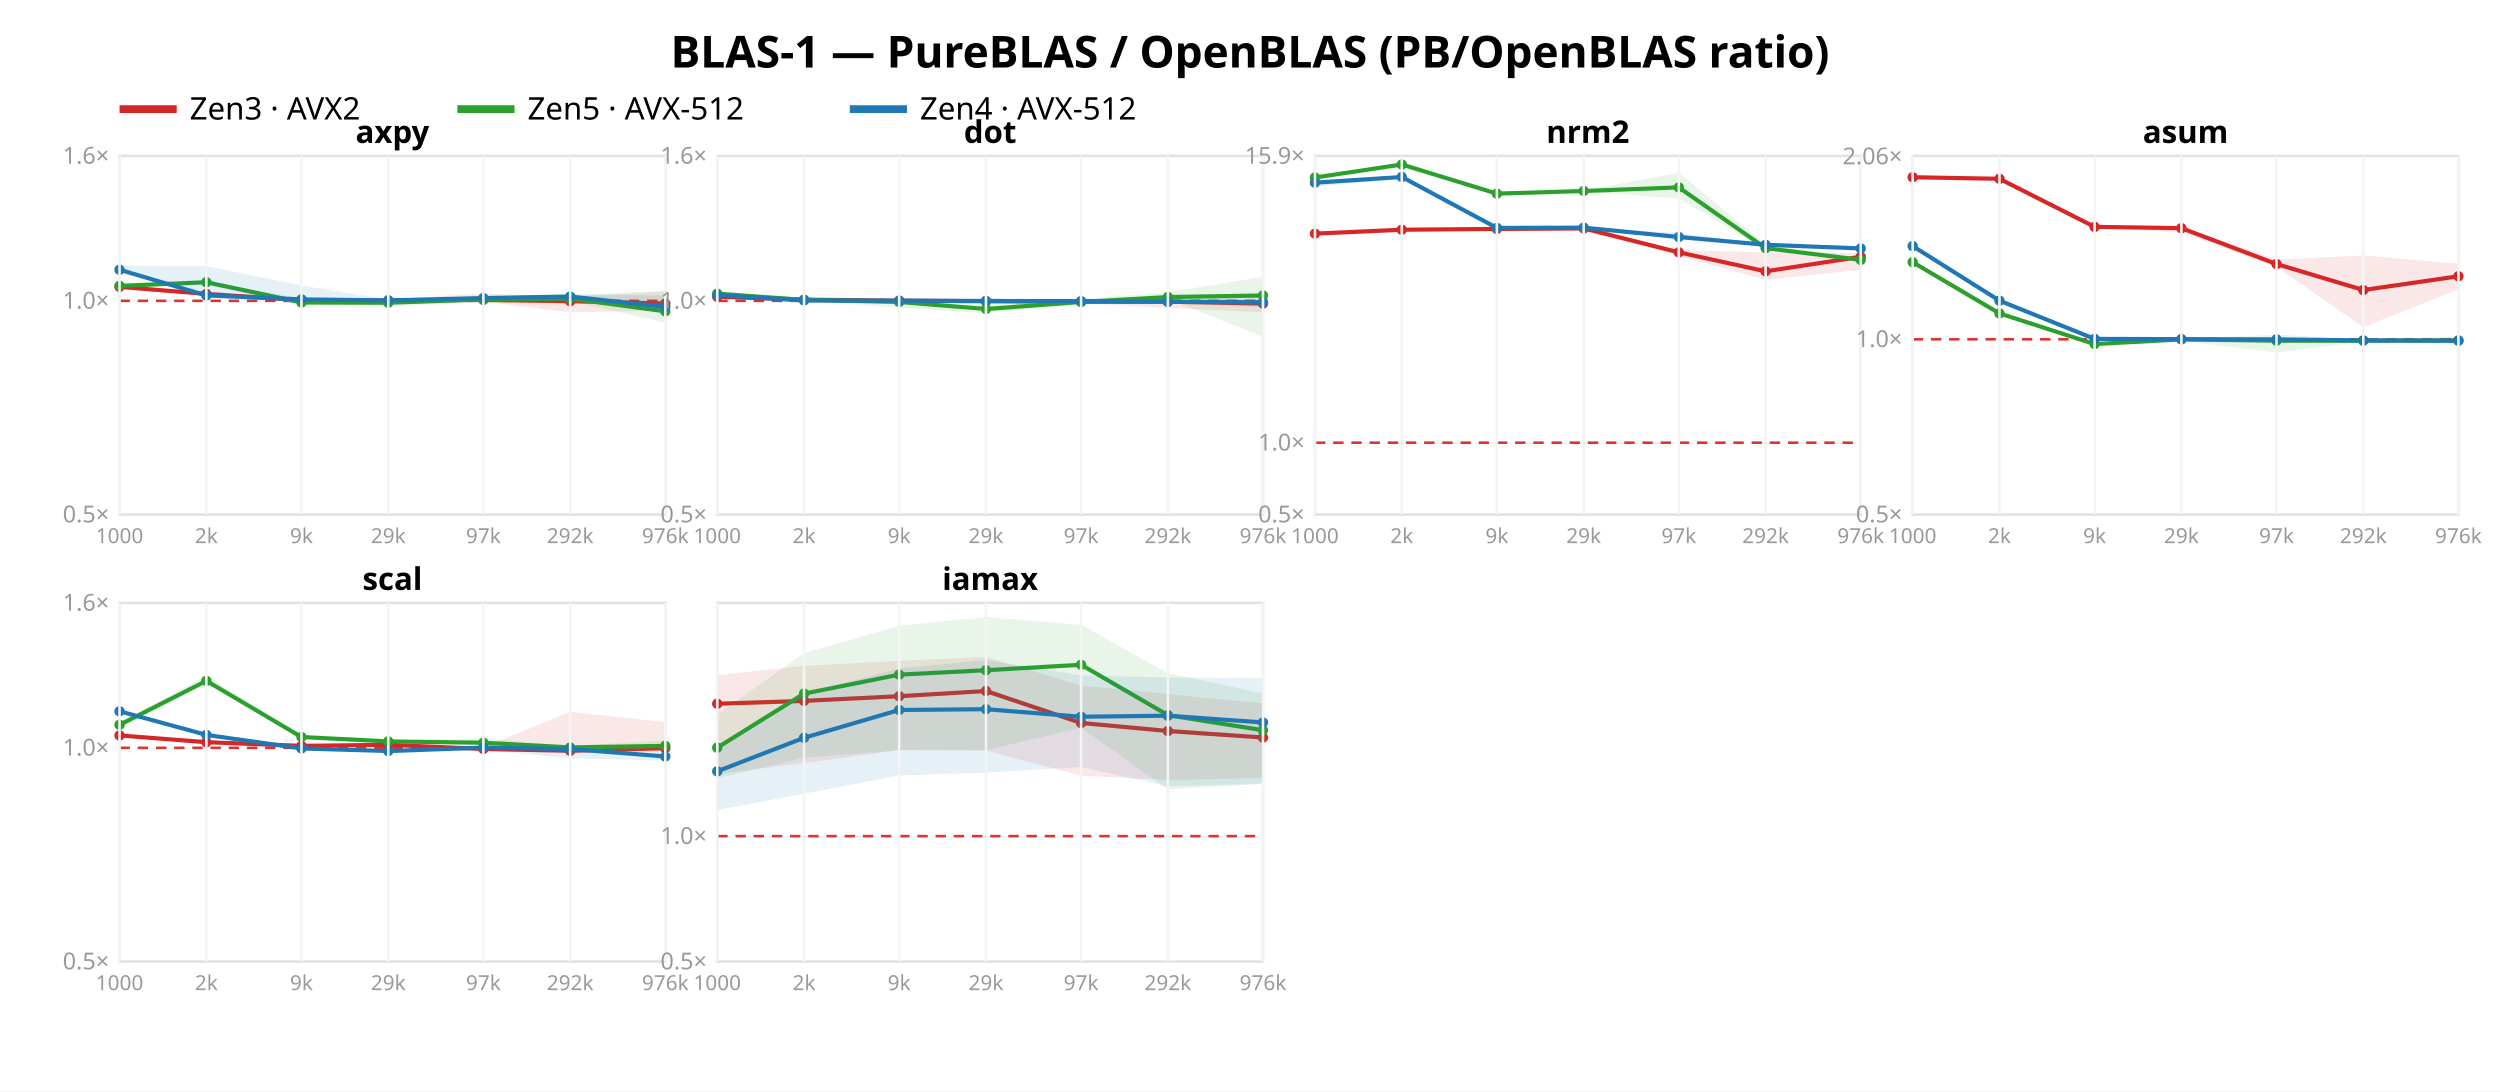
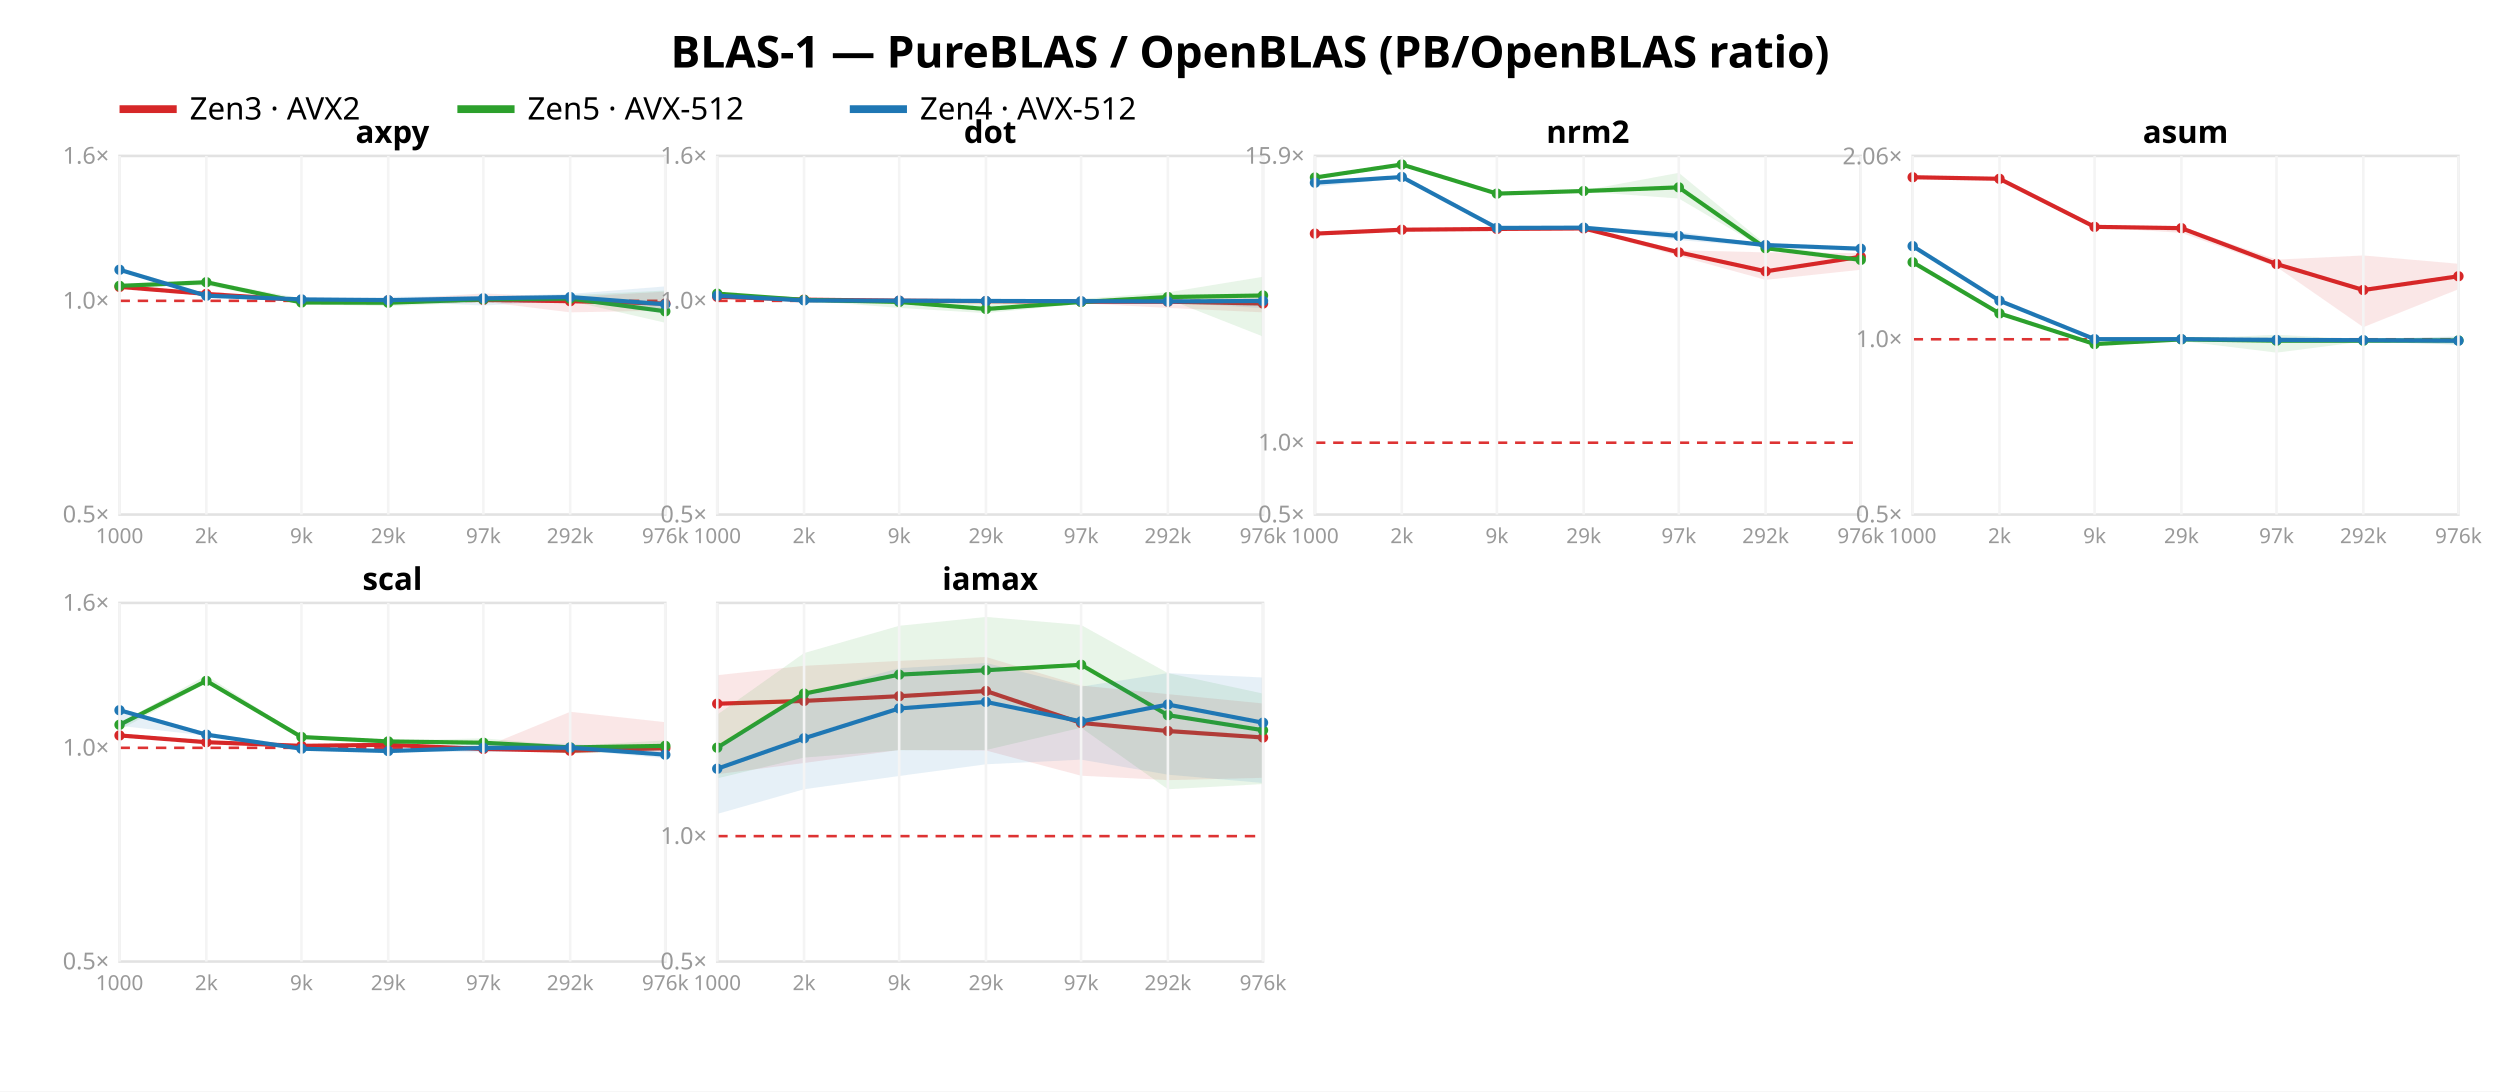
<svg xmlns="http://www.w3.org/2000/svg" width="962" height="420" font-family="sans-serif">
  <rect width="962" height="420" fill="white" />
  <text x="481.0" y="26" text-anchor="middle" font-size="17" font-weight="bold">BLAS-1 — PureBLAS / OpenBLAS (PB/OpenBLAS ratio)</text>
  <line x1="46" y1="42" x2="68" y2="42" stroke="#d62728" stroke-width="3" />
  <text x="73" y="46" font-size="12">Zen3 · AVX2</text>
  <line x1="176" y1="42" x2="198" y2="42" stroke="#2ca02c" stroke-width="3" />
  <text x="203" y="46" font-size="12">Zen5 · AVX-512</text>
  <line x1="327" y1="42" x2="349" y2="42" stroke="#1f77b4" stroke-width="3" />
  <text x="354" y="46" font-size="12">Zen4 · AVX-512</text>
  <rect x="46" y="60" width="210" height="138" fill="none" stroke="#e2e2e2" />
  <line x1="46" y1="115.763" x2="256" y2="115.763" stroke="#d33" stroke-dasharray="4 3" />
  <text x="42" y="201.0" text-anchor="end" font-size="9" fill="#999">0.5×</text>
  <text x="42" y="118.763" text-anchor="end" font-size="9" fill="#999">1.0×</text>
  <text x="42" y="63.0" text-anchor="end" font-size="9" fill="#999">1.6×</text>
  <polygon points="46.0,110.3 79.4,113.0 116.0,115.5 149.4,115.2 186.0,112.9 219.4,114.3 256.0,112.2 256.0,119.5 219.4,120.2 186.0,116.1 149.4,116.0 116.0,115.7 79.4,113.4 46.0,110.5" fill="#d62728" opacity="0.11" />
  <polyline points="46.0,110.4 79.4,113.1 116.0,115.5 149.4,115.6 186.0,115.4 219.4,115.9 256.0,116.8" fill="none" stroke="#d62728" stroke-width="1.6" />
  <circle cx="46.0" cy="110.4" r="2" fill="#d62728" />
  <circle cx="79.4" cy="113.1" r="2" fill="#d62728" />
  <circle cx="116.0" cy="115.5" r="2" fill="#d62728" />
  <circle cx="149.4" cy="115.6" r="2" fill="#d62728" />
  <circle cx="186.0" cy="115.4" r="2" fill="#d62728" />
  <circle cx="219.4" cy="115.9" r="2" fill="#d62728" />
  <circle cx="256.0" cy="116.8" r="2" fill="#d62728" />
  <polygon points="46.0,109.5 79.4,108.1 116.0,114.8 149.4,115.4 186.0,114.3 219.4,113.6 256.0,111.8 256.0,124.2 219.4,115.8 186.0,116.4 149.4,117.8 116.0,117.1 79.4,109.8 46.0,110.2" fill="#2ca02c" opacity="0.11" />
  <polyline points="46.0,110.0 79.4,108.6 116.0,116.4 149.4,116.5 186.0,115.2 219.4,114.9 256.0,119.8" fill="none" stroke="#2ca02c" stroke-width="1.6" />
  <circle cx="46.0" cy="110.0" r="2" fill="#2ca02c" />
  <circle cx="79.4" cy="108.6" r="2" fill="#2ca02c" />
  <circle cx="116.0" cy="116.4" r="2" fill="#2ca02c" />
  <circle cx="149.4" cy="116.5" r="2" fill="#2ca02c" />
  <circle cx="186.0" cy="115.2" r="2" fill="#2ca02c" />
  <circle cx="219.4" cy="114.9" r="2" fill="#2ca02c" />
  <circle cx="256.0" cy="119.8" r="2" fill="#2ca02c" />
-   <polygon points="46.0,102.2 79.4,102.4 116.0,109.9 149.4,115.2 186.0,114.0 219.4,113.2 256.0,113.8 256.0,120.7 219.4,114.6 186.0,115.2 149.4,116.1 116.0,115.3 79.4,113.9 46.0,104.5" fill="#1f77b4" opacity="0.11" />
-   <polyline points="46.0,103.8 79.4,113.7 116.0,115.2 149.4,115.6 186.0,114.7 219.4,114.1 256.0,118.1" fill="none" stroke="#1f77b4" stroke-width="1.6" />
+   <polygon points="46.0,103.6 79.4,113.6 116.0,115.1 149.4,114.2 186.0,113.9 219.4,113.1 256.0,110.2 256.0,120.7 219.4,115.6 186.0,117.6 149.4,115.9 116.0,115.9 79.4,113.9 46.0,104.5" fill="#1f77b4" opacity="0.11" />
+   <polyline points="46.0,103.8 79.4,113.8 116.0,115.2 149.4,115.5 186.0,114.8 219.4,114.3 256.0,117.1" fill="none" stroke="#1f77b4" stroke-width="1.6" />
  <circle cx="46.0" cy="103.8" r="2" fill="#1f77b4" />
-   <circle cx="79.4" cy="113.7" r="2" fill="#1f77b4" />
+   <circle cx="79.4" cy="113.8" r="2" fill="#1f77b4" />
  <circle cx="116.0" cy="115.2" r="2" fill="#1f77b4" />
-   <circle cx="149.4" cy="115.6" r="2" fill="#1f77b4" />
-   <circle cx="186.0" cy="114.7" r="2" fill="#1f77b4" />
-   <circle cx="219.4" cy="114.1" r="2" fill="#1f77b4" />
-   <circle cx="256.0" cy="118.1" r="2" fill="#1f77b4" />
+   <circle cx="149.4" cy="115.5" r="2" fill="#1f77b4" />
+   <circle cx="186.0" cy="114.8" r="2" fill="#1f77b4" />
+   <circle cx="219.4" cy="114.3" r="2" fill="#1f77b4" />
+   <circle cx="256.0" cy="117.1" r="2" fill="#1f77b4" />
  <text x="151.0" y="55" text-anchor="middle" font-size="12" font-weight="bold">axpy</text>
  <line x1="46.0" y1="60" x2="46.0" y2="198" stroke="#f4f4f4" />
  <text x="46.0" y="209" text-anchor="middle" font-size="8" fill="#999">1000</text>
  <line x1="79.4" y1="60" x2="79.4" y2="198" stroke="#f4f4f4" />
  <text x="79.4" y="209" text-anchor="middle" font-size="8" fill="#999">2k</text>
  <line x1="116.0" y1="60" x2="116.0" y2="198" stroke="#f4f4f4" />
  <text x="116.0" y="209" text-anchor="middle" font-size="8" fill="#999">9k</text>
  <line x1="149.4" y1="60" x2="149.4" y2="198" stroke="#f4f4f4" />
  <text x="149.4" y="209" text-anchor="middle" font-size="8" fill="#999">29k</text>
  <line x1="186.0" y1="60" x2="186.0" y2="198" stroke="#f4f4f4" />
  <text x="186.0" y="209" text-anchor="middle" font-size="8" fill="#999">97k</text>
  <line x1="219.4" y1="60" x2="219.4" y2="198" stroke="#f4f4f4" />
  <text x="219.4" y="209" text-anchor="middle" font-size="8" fill="#999">292k</text>
  <line x1="256.0" y1="60" x2="256.0" y2="198" stroke="#f4f4f4" />
  <text x="256.0" y="209" text-anchor="middle" font-size="8" fill="#999">976k</text>
  <rect x="276" y="60" width="210" height="138" fill="none" stroke="#e2e2e2" />
  <line x1="276" y1="115.763" x2="486" y2="115.763" stroke="#d33" stroke-dasharray="4 3" />
  <text x="272" y="201.0" text-anchor="end" font-size="9" fill="#999">0.5×</text>
  <text x="272" y="118.763" text-anchor="end" font-size="9" fill="#999">1.0×</text>
  <text x="272" y="63.0" text-anchor="end" font-size="9" fill="#999">1.6×</text>
  <polygon points="276.0,113.6 309.4,115.1 346.0,115.7 379.4,115.4 416.0,115.6 449.4,114.5 486.0,113.9 486.0,120.2 449.4,118.5 416.0,116.7 379.4,116.5 346.0,115.8 309.4,115.5 276.0,114.7" fill="#d62728" opacity="0.11" />
  <polyline points="276.0,114.2 309.4,115.3 346.0,115.7 379.4,115.9 416.0,116.1 449.4,116.1 486.0,116.8" fill="none" stroke="#d62728" stroke-width="1.6" />
  <circle cx="276.0" cy="114.2" r="2" fill="#d62728" />
  <circle cx="309.4" cy="115.3" r="2" fill="#d62728" />
  <circle cx="346.0" cy="115.7" r="2" fill="#d62728" />
  <circle cx="379.4" cy="115.9" r="2" fill="#d62728" />
  <circle cx="416.0" cy="116.1" r="2" fill="#d62728" />
  <circle cx="449.4" cy="116.1" r="2" fill="#d62728" />
  <circle cx="486.0" cy="116.8" r="2" fill="#d62728" />
  <polygon points="276.0,112.7 309.4,115.1 346.0,115.3 379.4,116.6 416.0,115.0 449.4,112.5 486.0,106.5 486.0,129.5 449.4,115.1 416.0,116.9 379.4,120.5 346.0,118.5 309.4,115.6 276.0,113.1" fill="#2ca02c" opacity="0.11" />
  <polyline points="276.0,113.0 309.4,115.4 346.0,116.2 379.4,118.9 416.0,116.2 449.4,114.3 486.0,113.7" fill="none" stroke="#2ca02c" stroke-width="1.6" />
  <circle cx="276.0" cy="113.0" r="2" fill="#2ca02c" />
  <circle cx="309.4" cy="115.4" r="2" fill="#2ca02c" />
  <circle cx="346.0" cy="116.2" r="2" fill="#2ca02c" />
  <circle cx="379.4" cy="118.9" r="2" fill="#2ca02c" />
  <circle cx="416.0" cy="116.2" r="2" fill="#2ca02c" />
  <circle cx="449.4" cy="114.3" r="2" fill="#2ca02c" />
  <circle cx="486.0" cy="113.7" r="2" fill="#2ca02c" />
-   <polygon points="276.0,112.8 309.4,115.3 346.0,115.6 379.4,115.0 416.0,115.6 449.4,115.7 486.0,115.0 486.0,118.2 449.4,116.8 416.0,116.4 379.4,116.2 346.0,115.8 309.4,115.8 276.0,114.0" fill="#1f77b4" opacity="0.11" />
-   <polyline points="276.0,113.6 309.4,115.6 346.0,115.7 379.4,115.8 416.0,115.9 449.4,116.1 486.0,116.3" fill="none" stroke="#1f77b4" stroke-width="1.6" />
-   <circle cx="276.0" cy="113.6" r="2" fill="#1f77b4" />
+   <polygon points="276.0,113.3 309.4,115.5 346.0,115.6 379.4,115.2 416.0,115.0 449.4,115.1 486.0,114.8 486.0,118.6 449.4,116.4 416.0,116.5 379.4,116.5 346.0,115.9 309.4,115.8 276.0,114.1" fill="#1f77b4" opacity="0.11" />
+   <polyline points="276.0,113.8 309.4,115.6 346.0,115.7 379.4,115.8 416.0,115.9 449.4,116.0 486.0,115.8" fill="none" stroke="#1f77b4" stroke-width="1.6" />
+   <circle cx="276.0" cy="113.8" r="2" fill="#1f77b4" />
  <circle cx="309.4" cy="115.6" r="2" fill="#1f77b4" />
  <circle cx="346.0" cy="115.7" r="2" fill="#1f77b4" />
  <circle cx="379.4" cy="115.8" r="2" fill="#1f77b4" />
  <circle cx="416.0" cy="115.9" r="2" fill="#1f77b4" />
-   <circle cx="449.4" cy="116.1" r="2" fill="#1f77b4" />
-   <circle cx="486.0" cy="116.3" r="2" fill="#1f77b4" />
+   <circle cx="449.4" cy="116.0" r="2" fill="#1f77b4" />
+   <circle cx="486.0" cy="115.8" r="2" fill="#1f77b4" />
  <text x="381.0" y="55" text-anchor="middle" font-size="12" font-weight="bold">dot</text>
  <line x1="276.0" y1="60" x2="276.0" y2="198" stroke="#f4f4f4" />
  <text x="276.0" y="209" text-anchor="middle" font-size="8" fill="#999">1000</text>
  <line x1="309.4" y1="60" x2="309.4" y2="198" stroke="#f4f4f4" />
  <text x="309.4" y="209" text-anchor="middle" font-size="8" fill="#999">2k</text>
  <line x1="346.0" y1="60" x2="346.0" y2="198" stroke="#f4f4f4" />
  <text x="346.0" y="209" text-anchor="middle" font-size="8" fill="#999">9k</text>
  <line x1="379.4" y1="60" x2="379.4" y2="198" stroke="#f4f4f4" />
  <text x="379.4" y="209" text-anchor="middle" font-size="8" fill="#999">29k</text>
  <line x1="416.0" y1="60" x2="416.0" y2="198" stroke="#f4f4f4" />
  <text x="416.0" y="209" text-anchor="middle" font-size="8" fill="#999">97k</text>
  <line x1="449.4" y1="60" x2="449.4" y2="198" stroke="#f4f4f4" />
  <text x="449.4" y="209" text-anchor="middle" font-size="8" fill="#999">292k</text>
  <line x1="486.0" y1="60" x2="486.0" y2="198" stroke="#f4f4f4" />
  <text x="486.0" y="209" text-anchor="middle" font-size="8" fill="#999">976k</text>
  <rect x="506" y="60" width="210" height="138" fill="none" stroke="#e2e2e2" />
  <line x1="506" y1="170.352" x2="716" y2="170.352" stroke="#d33" stroke-dasharray="4 3" />
  <text x="502" y="201.0" text-anchor="end" font-size="9" fill="#999">0.5×</text>
  <text x="502" y="173.352" text-anchor="end" font-size="9" fill="#999">1.0×</text>
  <text x="502" y="63.008" text-anchor="end" font-size="9" fill="#999">15.9×</text>
  <polygon points="506.0,89.6 539.4,88.1 576.0,87.8 609.4,87.5 646.0,96.3 679.4,97.1 716.0,97.4 716.0,103.8 679.4,107.7 646.0,98.5 609.4,88.4 576.0,88.1 539.4,88.4 506.0,90.1" fill="#d62728" opacity="0.11" />
  <polyline points="506.0,89.9 539.4,88.4 576.0,88.1 609.4,87.9 646.0,97.1 679.4,104.4 716.0,98.8" fill="none" stroke="#d62728" stroke-width="1.6" />
  <circle cx="506.0" cy="89.9" r="2" fill="#d62728" />
  <circle cx="539.4" cy="88.4" r="2" fill="#d62728" />
  <circle cx="576.0" cy="88.1" r="2" fill="#d62728" />
  <circle cx="609.4" cy="87.9" r="2" fill="#d62728" />
  <circle cx="646.0" cy="97.1" r="2" fill="#d62728" />
  <circle cx="679.4" cy="104.4" r="2" fill="#d62728" />
  <circle cx="716.0" cy="98.8" r="2" fill="#d62728" />
  <polygon points="506.0,67.9 539.4,63.1 576.0,74.2 609.4,73.3 646.0,66.5 679.4,94.0 716.0,99.3 716.0,100.7 679.4,96.0 646.0,76.4 609.4,73.7 576.0,74.8 539.4,63.8 506.0,68.5" fill="#2ca02c" opacity="0.11" />
  <polyline points="506.0,68.3 539.4,63.3 576.0,74.5 609.4,73.5 646.0,72.1 679.4,95.5 716.0,100.0" fill="none" stroke="#2ca02c" stroke-width="1.6" />
  <circle cx="506.0" cy="68.3" r="2" fill="#2ca02c" />
  <circle cx="539.4" cy="63.3" r="2" fill="#2ca02c" />
  <circle cx="576.0" cy="74.5" r="2" fill="#2ca02c" />
  <circle cx="609.4" cy="73.5" r="2" fill="#2ca02c" />
  <circle cx="646.0" cy="72.1" r="2" fill="#2ca02c" />
  <circle cx="679.4" cy="95.5" r="2" fill="#2ca02c" />
  <circle cx="716.0" cy="100.0" r="2" fill="#2ca02c" />
-   <polygon points="506.0,69.3 539.4,67.6 576.0,87.4 609.4,87.3 646.0,89.7 679.4,94.1 716.0,95.5 716.0,96.1 679.4,94.6 646.0,92.2 609.4,87.7 576.0,87.7 539.4,68.7 506.0,71.8" fill="#1f77b4" opacity="0.11" />
-   <polyline points="506.0,70.3 539.4,68.1 576.0,87.7 609.4,87.6 646.0,91.2 679.4,94.2 716.0,95.6" fill="none" stroke="#1f77b4" stroke-width="1.6" />
+   <polygon points="506.0,69.2 539.4,67.6 576.0,87.5 609.4,87.4 646.0,89.2 679.4,94.1 716.0,95.4 716.0,96.7 679.4,95.1 646.0,92.4 609.4,87.6 576.0,87.7 539.4,68.6 506.0,71.9" fill="#1f77b4" opacity="0.11" />
+   <polyline points="506.0,70.3 539.4,68.1 576.0,87.7 609.4,87.6 646.0,90.8 679.4,94.3 716.0,95.7" fill="none" stroke="#1f77b4" stroke-width="1.6" />
  <circle cx="506.0" cy="70.3" r="2" fill="#1f77b4" />
  <circle cx="539.4" cy="68.1" r="2" fill="#1f77b4" />
  <circle cx="576.0" cy="87.7" r="2" fill="#1f77b4" />
  <circle cx="609.4" cy="87.6" r="2" fill="#1f77b4" />
-   <circle cx="646.0" cy="91.2" r="2" fill="#1f77b4" />
-   <circle cx="679.4" cy="94.2" r="2" fill="#1f77b4" />
-   <circle cx="716.0" cy="95.6" r="2" fill="#1f77b4" />
+   <circle cx="646.0" cy="90.8" r="2" fill="#1f77b4" />
+   <circle cx="679.4" cy="94.3" r="2" fill="#1f77b4" />
+   <circle cx="716.0" cy="95.7" r="2" fill="#1f77b4" />
  <text x="611.0" y="55" text-anchor="middle" font-size="12" font-weight="bold">nrm2</text>
  <line x1="506.0" y1="60" x2="506.0" y2="198" stroke="#f4f4f4" />
  <text x="506.0" y="209" text-anchor="middle" font-size="8" fill="#999">1000</text>
  <line x1="539.4" y1="60" x2="539.4" y2="198" stroke="#f4f4f4" />
  <text x="539.4" y="209" text-anchor="middle" font-size="8" fill="#999">2k</text>
  <line x1="576.0" y1="60" x2="576.0" y2="198" stroke="#f4f4f4" />
  <text x="576.0" y="209" text-anchor="middle" font-size="8" fill="#999">9k</text>
  <line x1="609.4" y1="60" x2="609.4" y2="198" stroke="#f4f4f4" />
  <text x="609.4" y="209" text-anchor="middle" font-size="8" fill="#999">29k</text>
  <line x1="646.0" y1="60" x2="646.0" y2="198" stroke="#f4f4f4" />
  <text x="646.0" y="209" text-anchor="middle" font-size="8" fill="#999">97k</text>
  <line x1="679.4" y1="60" x2="679.4" y2="198" stroke="#f4f4f4" />
  <text x="679.4" y="209" text-anchor="middle" font-size="8" fill="#999">292k</text>
  <line x1="716.0" y1="60" x2="716.0" y2="198" stroke="#f4f4f4" />
  <text x="716.0" y="209" text-anchor="middle" font-size="8" fill="#999">976k</text>
  <rect x="736" y="60" width="210" height="138" fill="none" stroke="#e2e2e2" />
  <line x1="736" y1="130.551" x2="946" y2="130.551" stroke="#d33" stroke-dasharray="4 3" />
  <text x="732" y="201.0" text-anchor="end" font-size="9" fill="#999">0.5×</text>
  <text x="732" y="133.551" text-anchor="end" font-size="9" fill="#999">1.0×</text>
  <text x="732" y="63.227" text-anchor="end" font-size="9" fill="#999">2.06×</text>
  <polygon points="736.0,67.5 769.4,68.2 806.0,86.8 839.4,87.2 876.0,99.9 909.4,98.3 946.0,101.5 946.0,111.3 909.4,125.9 876.0,102.7 839.4,89.6 806.0,87.5 769.4,69.3 736.0,68.9" fill="#d62728" opacity="0.11" />
  <polyline points="736.0,68.2 769.4,68.8 806.0,87.3 839.4,87.8 876.0,101.6 909.4,111.6 946.0,106.3" fill="none" stroke="#d62728" stroke-width="1.6" />
  <circle cx="736.0" cy="68.2" r="2" fill="#d62728" />
  <circle cx="769.4" cy="68.8" r="2" fill="#d62728" />
  <circle cx="806.0" cy="87.3" r="2" fill="#d62728" />
  <circle cx="839.4" cy="87.8" r="2" fill="#d62728" />
  <circle cx="876.0" cy="101.6" r="2" fill="#d62728" />
  <circle cx="909.4" cy="111.6" r="2" fill="#d62728" />
  <circle cx="946.0" cy="106.3" r="2" fill="#d62728" />
  <polygon points="736.0,100.7 769.4,120.4 806.0,132.2 839.4,130.4 876.0,128.8 909.4,130.6 946.0,129.6 946.0,132.6 909.4,131.4 876.0,135.7 839.4,131.2 806.0,132.7 769.4,121.3 736.0,101.0" fill="#2ca02c" opacity="0.11" />
  <polyline points="736.0,100.9 769.4,120.6 806.0,132.4 839.4,130.6 876.0,131.1 909.4,131.1 946.0,131.0" fill="none" stroke="#2ca02c" stroke-width="1.6" />
  <circle cx="736.0" cy="100.9" r="2" fill="#2ca02c" />
  <circle cx="769.4" cy="120.6" r="2" fill="#2ca02c" />
  <circle cx="806.0" cy="132.4" r="2" fill="#2ca02c" />
  <circle cx="839.4" cy="130.6" r="2" fill="#2ca02c" />
  <circle cx="876.0" cy="131.1" r="2" fill="#2ca02c" />
  <circle cx="909.4" cy="131.1" r="2" fill="#2ca02c" />
  <circle cx="946.0" cy="131.0" r="2" fill="#2ca02c" />
-   <polygon points="736.0,94.5 769.4,115.5 806.0,130.3 839.4,130.4 876.0,129.9 909.4,130.3 946.0,130.2 946.0,131.9 909.4,131.6 876.0,131.3 839.4,130.5 806.0,130.5 769.4,115.9 736.0,95.0" fill="#1f77b4" opacity="0.11" />
-   <polyline points="736.0,94.7 769.4,115.7 806.0,130.4 839.4,130.5 876.0,130.6 909.4,131.0 946.0,131.1" fill="none" stroke="#1f77b4" stroke-width="1.6" />
+   <polygon points="736.0,94.6 769.4,115.5 806.0,130.5 839.4,130.4 876.0,129.7 909.4,130.5 946.0,129.4 946.0,132.6 909.4,131.5 876.0,132.0 839.4,130.6 806.0,130.7 769.4,116.0 736.0,95.0" fill="#1f77b4" opacity="0.11" />
+   <polyline points="736.0,94.7 769.4,115.7 806.0,130.5 839.4,130.5 876.0,130.8 909.4,130.9 946.0,131.1" fill="none" stroke="#1f77b4" stroke-width="1.6" />
  <circle cx="736.0" cy="94.7" r="2" fill="#1f77b4" />
  <circle cx="769.4" cy="115.7" r="2" fill="#1f77b4" />
-   <circle cx="806.0" cy="130.4" r="2" fill="#1f77b4" />
+   <circle cx="806.0" cy="130.5" r="2" fill="#1f77b4" />
  <circle cx="839.4" cy="130.5" r="2" fill="#1f77b4" />
-   <circle cx="876.0" cy="130.6" r="2" fill="#1f77b4" />
-   <circle cx="909.4" cy="131.0" r="2" fill="#1f77b4" />
+   <circle cx="876.0" cy="130.8" r="2" fill="#1f77b4" />
+   <circle cx="909.4" cy="130.9" r="2" fill="#1f77b4" />
  <circle cx="946.0" cy="131.1" r="2" fill="#1f77b4" />
  <text x="841.0" y="55" text-anchor="middle" font-size="12" font-weight="bold">asum</text>
  <line x1="736.0" y1="60" x2="736.0" y2="198" stroke="#f4f4f4" />
  <text x="736.0" y="209" text-anchor="middle" font-size="8" fill="#999">1000</text>
  <line x1="769.4" y1="60" x2="769.4" y2="198" stroke="#f4f4f4" />
  <text x="769.4" y="209" text-anchor="middle" font-size="8" fill="#999">2k</text>
  <line x1="806.0" y1="60" x2="806.0" y2="198" stroke="#f4f4f4" />
  <text x="806.0" y="209" text-anchor="middle" font-size="8" fill="#999">9k</text>
  <line x1="839.4" y1="60" x2="839.4" y2="198" stroke="#f4f4f4" />
  <text x="839.4" y="209" text-anchor="middle" font-size="8" fill="#999">29k</text>
  <line x1="876.0" y1="60" x2="876.0" y2="198" stroke="#f4f4f4" />
  <text x="876.0" y="209" text-anchor="middle" font-size="8" fill="#999">97k</text>
  <line x1="909.4" y1="60" x2="909.4" y2="198" stroke="#f4f4f4" />
  <text x="909.4" y="209" text-anchor="middle" font-size="8" fill="#999">292k</text>
  <line x1="946.0" y1="60" x2="946.0" y2="198" stroke="#f4f4f4" />
  <text x="946.0" y="209" text-anchor="middle" font-size="8" fill="#999">976k</text>
  <rect x="46" y="232" width="210" height="138" fill="none" stroke="#e2e2e2" />
  <line x1="46" y1="287.763" x2="256" y2="287.763" stroke="#d33" stroke-dasharray="4 3" />
  <text x="42" y="373.0" text-anchor="end" font-size="9" fill="#999">0.5×</text>
  <text x="42" y="290.763" text-anchor="end" font-size="9" fill="#999">1.0×</text>
  <text x="42" y="235.0" text-anchor="end" font-size="9" fill="#999">1.6×</text>
  <polygon points="46.0,282.8 79.4,285.5 116.0,287.0 149.4,286.4 186.0,287.6 219.4,273.9 256.0,277.9 256.0,289.4 219.4,289.3 186.0,288.5 149.4,287.0 116.0,287.1 79.4,285.9 46.0,283.1" fill="#d62728" opacity="0.11" />
  <polyline points="46.0,283.0 79.4,285.6 116.0,287.0 149.4,286.6 186.0,288.2 219.4,288.9 256.0,287.9" fill="none" stroke="#d62728" stroke-width="1.6" />
  <circle cx="46.0" cy="283.0" r="2" fill="#d62728" />
  <circle cx="79.4" cy="285.6" r="2" fill="#d62728" />
  <circle cx="116.0" cy="287.0" r="2" fill="#d62728" />
  <circle cx="149.4" cy="286.6" r="2" fill="#d62728" />
  <circle cx="186.0" cy="288.2" r="2" fill="#d62728" />
  <circle cx="219.4" cy="288.9" r="2" fill="#d62728" />
  <circle cx="256.0" cy="287.9" r="2" fill="#d62728" />
  <polygon points="46.0,278.2 79.4,259.9 116.0,283.3 149.4,285.0 186.0,284.1 219.4,287.0 256.0,284.9 256.0,288.9 219.4,290.0 186.0,287.0 149.4,285.6 116.0,283.8 79.4,262.8 46.0,280.9" fill="#2ca02c" opacity="0.11" />
  <polyline points="46.0,278.9 79.4,262.0 116.0,283.6 149.4,285.3 186.0,285.8 219.4,287.6 256.0,287.0" fill="none" stroke="#2ca02c" stroke-width="1.6" />
  <circle cx="46.0" cy="278.9" r="2" fill="#2ca02c" />
  <circle cx="79.4" cy="262.0" r="2" fill="#2ca02c" />
  <circle cx="116.0" cy="283.6" r="2" fill="#2ca02c" />
  <circle cx="149.4" cy="285.3" r="2" fill="#2ca02c" />
  <circle cx="186.0" cy="285.8" r="2" fill="#2ca02c" />
  <circle cx="219.4" cy="287.6" r="2" fill="#2ca02c" />
  <circle cx="256.0" cy="287.0" r="2" fill="#2ca02c" />
-   <polygon points="46.0,273.6 79.4,282.5 116.0,287.9 149.4,288.9 186.0,286.5 219.4,287.4 256.0,289.3 256.0,292.7 219.4,291.8 186.0,288.6 149.4,289.3 116.0,288.2 79.4,282.9 46.0,274.0" fill="#1f77b4" opacity="0.11" />
-   <polyline points="46.0,273.7 79.4,282.8 116.0,288.0 149.4,289.0 186.0,287.7 219.4,288.2 256.0,291.1" fill="none" stroke="#1f77b4" stroke-width="1.6" />
-   <circle cx="46.0" cy="273.7" r="2" fill="#1f77b4" />
-   <circle cx="79.4" cy="282.8" r="2" fill="#1f77b4" />
-   <circle cx="116.0" cy="288.0" r="2" fill="#1f77b4" />
+   <polygon points="46.0,272.9 79.4,282.4 116.0,287.8 149.4,288.9 186.0,285.7 219.4,286.2 256.0,288.7 256.0,291.8 219.4,288.5 186.0,289.5 149.4,289.1 116.0,288.4 79.4,283.1 46.0,279.3" fill="#1f77b4" opacity="0.11" />
+   <polyline points="46.0,273.3 79.4,282.7 116.0,288.1 149.4,289.0 186.0,287.8 219.4,287.7 256.0,290.4" fill="none" stroke="#1f77b4" stroke-width="1.6" />
+   <circle cx="46.0" cy="273.3" r="2" fill="#1f77b4" />
+   <circle cx="79.4" cy="282.7" r="2" fill="#1f77b4" />
+   <circle cx="116.0" cy="288.1" r="2" fill="#1f77b4" />
  <circle cx="149.4" cy="289.0" r="2" fill="#1f77b4" />
-   <circle cx="186.0" cy="287.7" r="2" fill="#1f77b4" />
-   <circle cx="219.4" cy="288.2" r="2" fill="#1f77b4" />
-   <circle cx="256.0" cy="291.1" r="2" fill="#1f77b4" />
+   <circle cx="186.0" cy="287.8" r="2" fill="#1f77b4" />
+   <circle cx="219.4" cy="287.7" r="2" fill="#1f77b4" />
+   <circle cx="256.0" cy="290.4" r="2" fill="#1f77b4" />
  <text x="151.0" y="227" text-anchor="middle" font-size="12" font-weight="bold">scal</text>
  <line x1="46.0" y1="232" x2="46.0" y2="370" stroke="#f4f4f4" />
  <text x="46.0" y="381" text-anchor="middle" font-size="8" fill="#999">1000</text>
  <line x1="79.4" y1="232" x2="79.4" y2="370" stroke="#f4f4f4" />
  <text x="79.4" y="381" text-anchor="middle" font-size="8" fill="#999">2k</text>
  <line x1="116.0" y1="232" x2="116.0" y2="370" stroke="#f4f4f4" />
  <text x="116.0" y="381" text-anchor="middle" font-size="8" fill="#999">9k</text>
  <line x1="149.4" y1="232" x2="149.4" y2="370" stroke="#f4f4f4" />
  <text x="149.4" y="381" text-anchor="middle" font-size="8" fill="#999">29k</text>
  <line x1="186.0" y1="232" x2="186.0" y2="370" stroke="#f4f4f4" />
  <text x="186.0" y="381" text-anchor="middle" font-size="8" fill="#999">97k</text>
  <line x1="219.4" y1="232" x2="219.4" y2="370" stroke="#f4f4f4" />
  <text x="219.4" y="381" text-anchor="middle" font-size="8" fill="#999">292k</text>
  <line x1="256.0" y1="232" x2="256.0" y2="370" stroke="#f4f4f4" />
  <text x="256.0" y="381" text-anchor="middle" font-size="8" fill="#999">976k</text>
  <rect x="276" y="232" width="210" height="138" fill="none" stroke="#e2e2e2" />
  <line x1="276" y1="321.742" x2="486" y2="321.742" stroke="#d33" stroke-dasharray="4 3" />
  <text x="272" y="373.0" text-anchor="end" font-size="9" fill="#999">0.5×</text>
  <text x="272" y="324.742" text-anchor="end" font-size="9" fill="#999">1.0×</text>
  <polygon points="276.0,259.8 309.4,256.2 346.0,254.3 379.4,252.8 416.0,263.8 449.4,267.1 486.0,270.7 486.0,299.3 449.4,300.2 416.0,298.5 379.4,288.8 346.0,288.6 309.4,293.6 276.0,297.9" fill="#d62728" opacity="0.11" />
  <polyline points="276.0,270.8 309.4,269.7 346.0,267.9 379.4,265.9 416.0,278.2 449.4,281.3 486.0,283.8" fill="none" stroke="#d62728" stroke-width="1.6" />
  <circle cx="276.0" cy="270.8" r="2" fill="#d62728" />
  <circle cx="309.4" cy="269.7" r="2" fill="#d62728" />
  <circle cx="346.0" cy="267.9" r="2" fill="#d62728" />
  <circle cx="379.4" cy="265.9" r="2" fill="#d62728" />
  <circle cx="416.0" cy="278.2" r="2" fill="#d62728" />
  <circle cx="449.4" cy="281.3" r="2" fill="#d62728" />
  <circle cx="486.0" cy="283.8" r="2" fill="#d62728" />
  <polygon points="276.0,275.0 309.4,251.3 346.0,240.8 379.4,237.4 416.0,240.5 449.4,259.0 486.0,266.9 486.0,301.7 449.4,303.7 416.0,280.0 379.4,288.6 346.0,288.7 309.4,291.5 276.0,299.5" fill="#2ca02c" opacity="0.11" />
  <polyline points="276.0,287.7 309.4,266.9 346.0,259.6 379.4,257.9 416.0,255.8 449.4,275.2 486.0,281.0" fill="none" stroke="#2ca02c" stroke-width="1.6" />
  <circle cx="276.0" cy="287.7" r="2" fill="#2ca02c" />
  <circle cx="309.4" cy="266.9" r="2" fill="#2ca02c" />
  <circle cx="346.0" cy="259.6" r="2" fill="#2ca02c" />
  <circle cx="379.4" cy="257.9" r="2" fill="#2ca02c" />
  <circle cx="416.0" cy="255.8" r="2" fill="#2ca02c" />
  <circle cx="449.4" cy="275.2" r="2" fill="#2ca02c" />
  <circle cx="486.0" cy="281.0" r="2" fill="#2ca02c" />
-   <polygon points="276.0,288.2 309.4,266.9 346.0,257.2 379.4,254.0 416.0,259.9 449.4,260.7 486.0,260.8 486.0,301.5 449.4,302.6 416.0,295.1 379.4,297.3 346.0,298.4 309.4,305.4 276.0,311.7" fill="#1f77b4" opacity="0.11" />
-   <polyline points="276.0,296.8 309.4,283.9 346.0,273.2 379.4,272.9 416.0,275.8 449.4,275.4 486.0,278.0" fill="none" stroke="#1f77b4" stroke-width="1.6" />
-   <circle cx="276.0" cy="296.8" r="2" fill="#1f77b4" />
-   <circle cx="309.4" cy="283.9" r="2" fill="#1f77b4" />
-   <circle cx="346.0" cy="273.2" r="2" fill="#1f77b4" />
-   <circle cx="379.4" cy="272.9" r="2" fill="#1f77b4" />
-   <circle cx="416.0" cy="275.8" r="2" fill="#1f77b4" />
-   <circle cx="449.4" cy="275.4" r="2" fill="#1f77b4" />
-   <circle cx="486.0" cy="278.0" r="2" fill="#1f77b4" />
+   <polygon points="276.0,287.4 309.4,267.2 346.0,257.1 379.4,255.1 416.0,264.2 449.4,259.0 486.0,260.7 486.0,301.3 449.4,298.1 416.0,292.3 379.4,294.1 346.0,298.6 309.4,303.7 276.0,313.2" fill="#1f77b4" opacity="0.11" />
+   <polyline points="276.0,295.8 309.4,284.1 346.0,272.6 379.4,270.1 416.0,277.6 449.4,271.1 486.0,278.1" fill="none" stroke="#1f77b4" stroke-width="1.6" />
+   <circle cx="276.0" cy="295.8" r="2" fill="#1f77b4" />
+   <circle cx="309.4" cy="284.1" r="2" fill="#1f77b4" />
+   <circle cx="346.0" cy="272.6" r="2" fill="#1f77b4" />
+   <circle cx="379.4" cy="270.1" r="2" fill="#1f77b4" />
+   <circle cx="416.0" cy="277.6" r="2" fill="#1f77b4" />
+   <circle cx="449.4" cy="271.1" r="2" fill="#1f77b4" />
+   <circle cx="486.0" cy="278.1" r="2" fill="#1f77b4" />
  <text x="381.0" y="227" text-anchor="middle" font-size="12" font-weight="bold">iamax</text>
  <line x1="276.0" y1="232" x2="276.0" y2="370" stroke="#f4f4f4" />
  <text x="276.0" y="381" text-anchor="middle" font-size="8" fill="#999">1000</text>
  <line x1="309.4" y1="232" x2="309.4" y2="370" stroke="#f4f4f4" />
  <text x="309.4" y="381" text-anchor="middle" font-size="8" fill="#999">2k</text>
  <line x1="346.0" y1="232" x2="346.0" y2="370" stroke="#f4f4f4" />
  <text x="346.0" y="381" text-anchor="middle" font-size="8" fill="#999">9k</text>
  <line x1="379.4" y1="232" x2="379.4" y2="370" stroke="#f4f4f4" />
  <text x="379.4" y="381" text-anchor="middle" font-size="8" fill="#999">29k</text>
  <line x1="416.0" y1="232" x2="416.0" y2="370" stroke="#f4f4f4" />
  <text x="416.0" y="381" text-anchor="middle" font-size="8" fill="#999">97k</text>
  <line x1="449.4" y1="232" x2="449.4" y2="370" stroke="#f4f4f4" />
  <text x="449.4" y="381" text-anchor="middle" font-size="8" fill="#999">292k</text>
  <line x1="486.0" y1="232" x2="486.0" y2="370" stroke="#f4f4f4" />
  <text x="486.0" y="381" text-anchor="middle" font-size="8" fill="#999">976k</text>
</svg>
